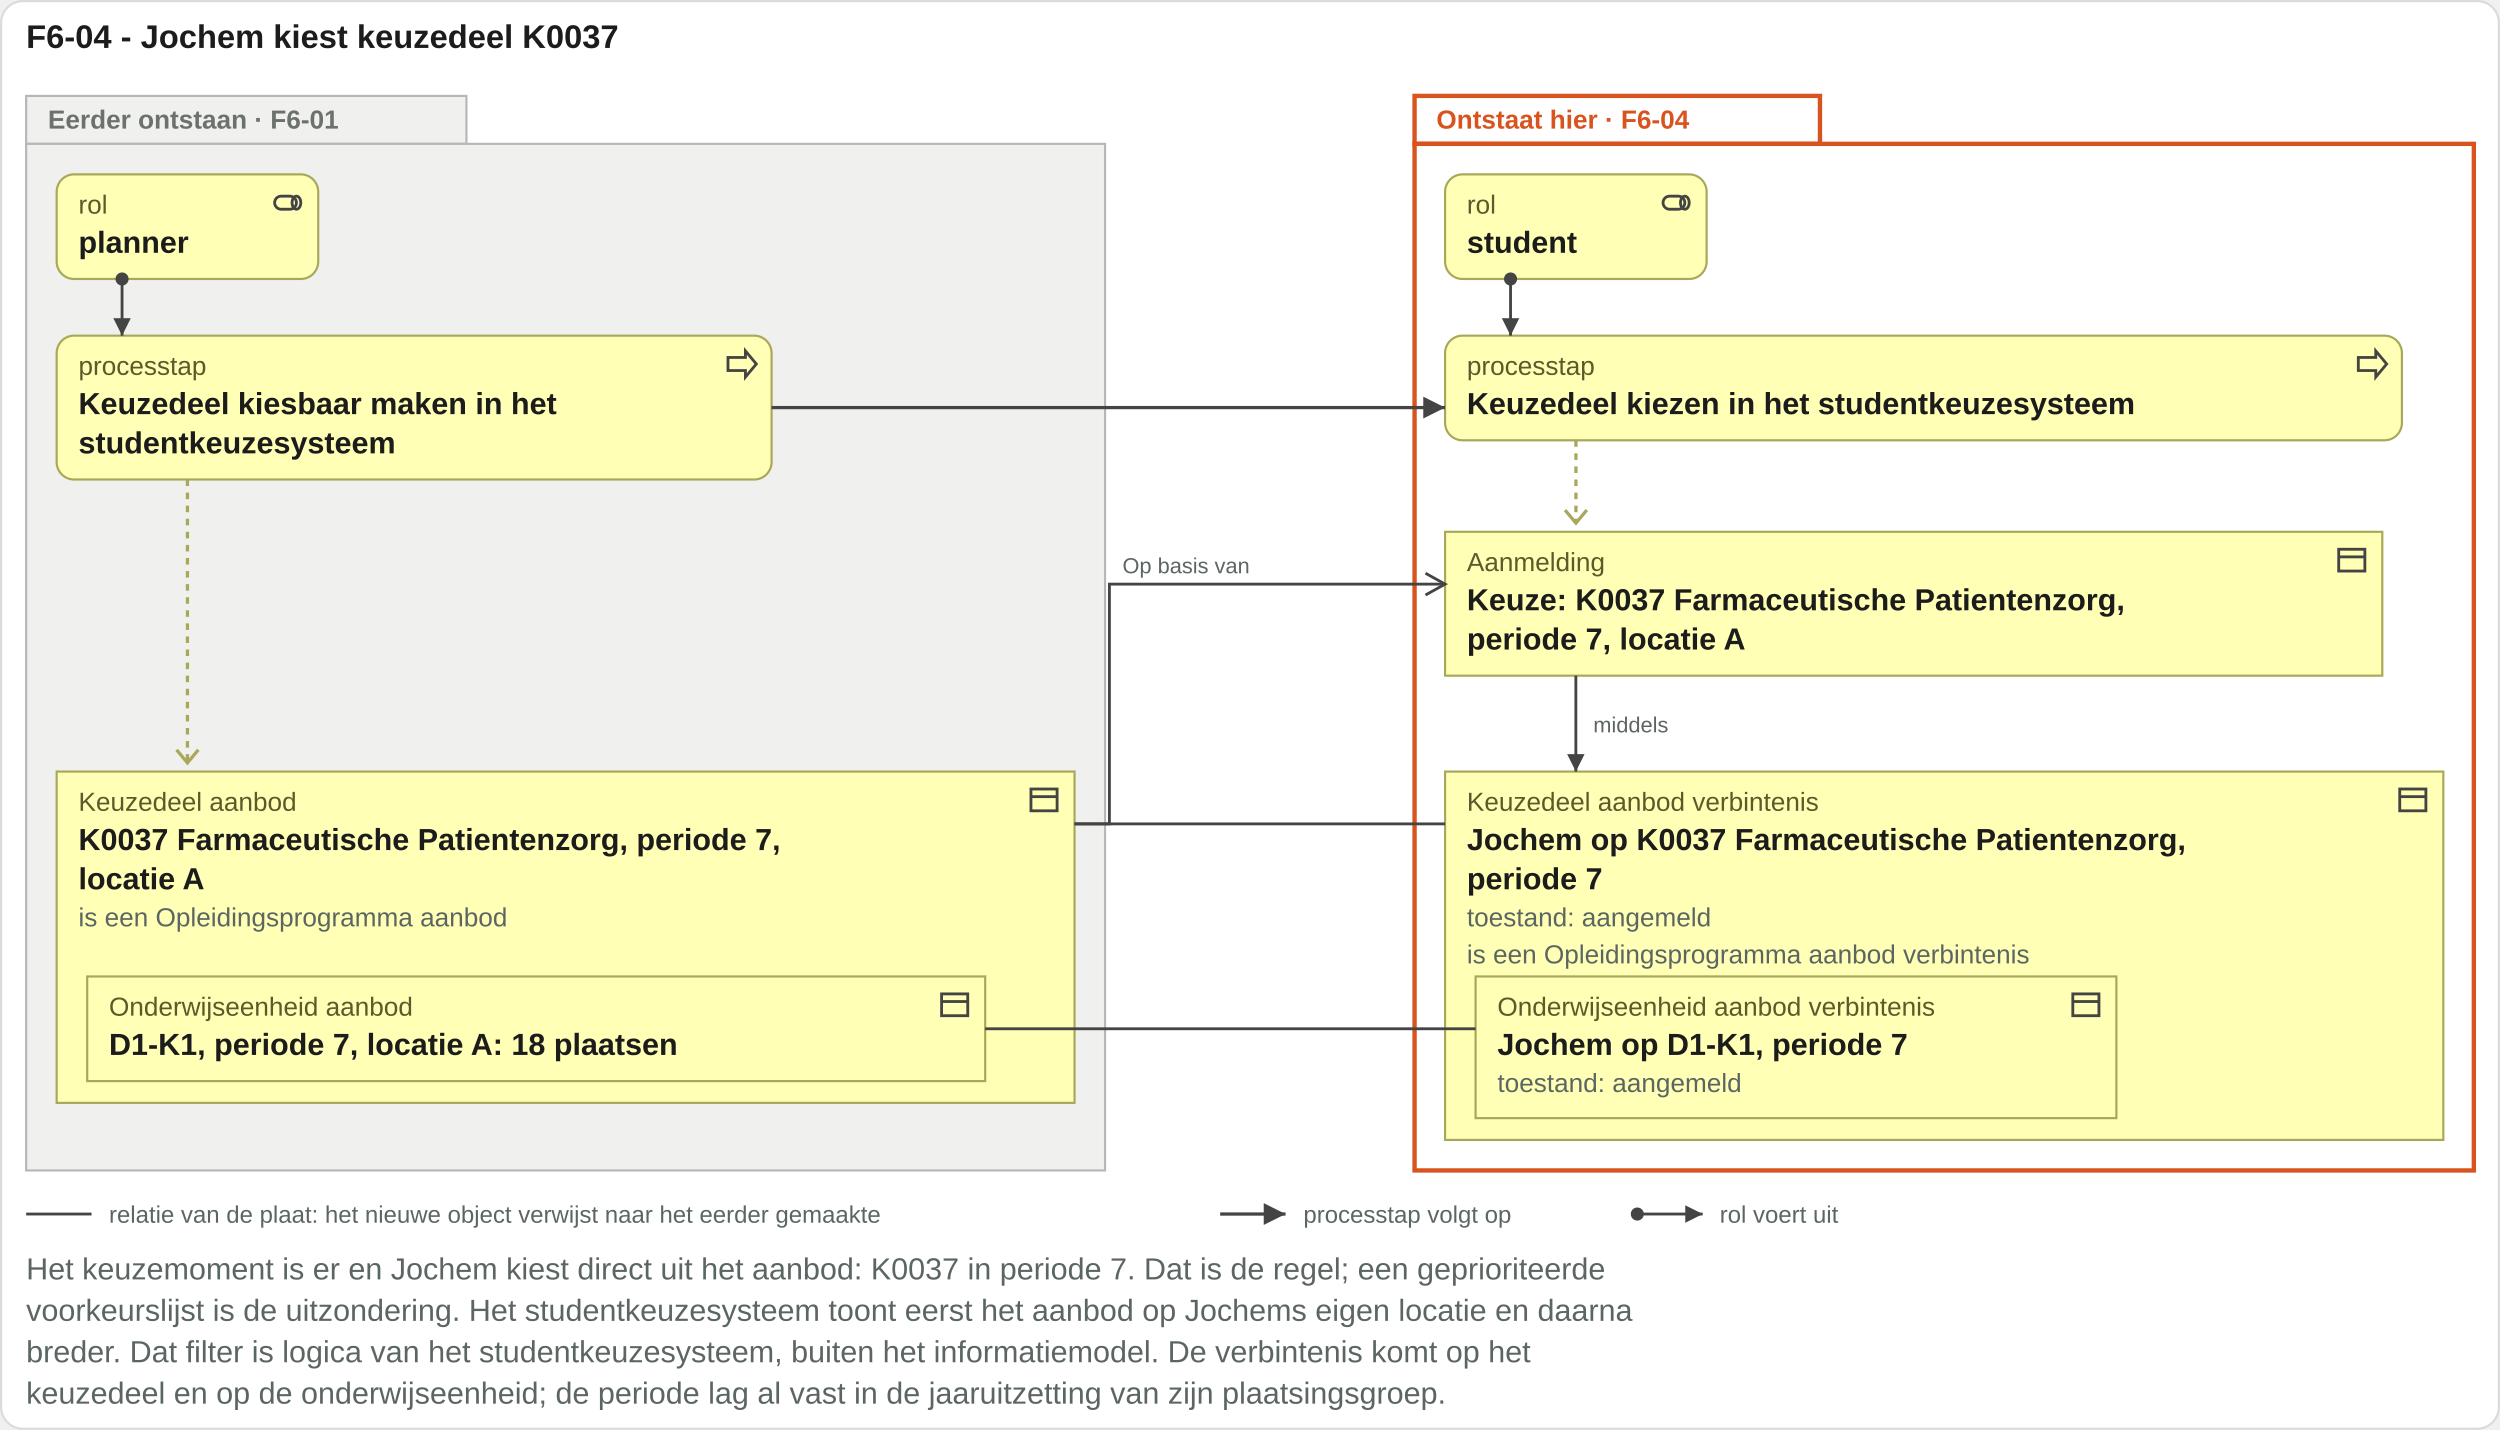
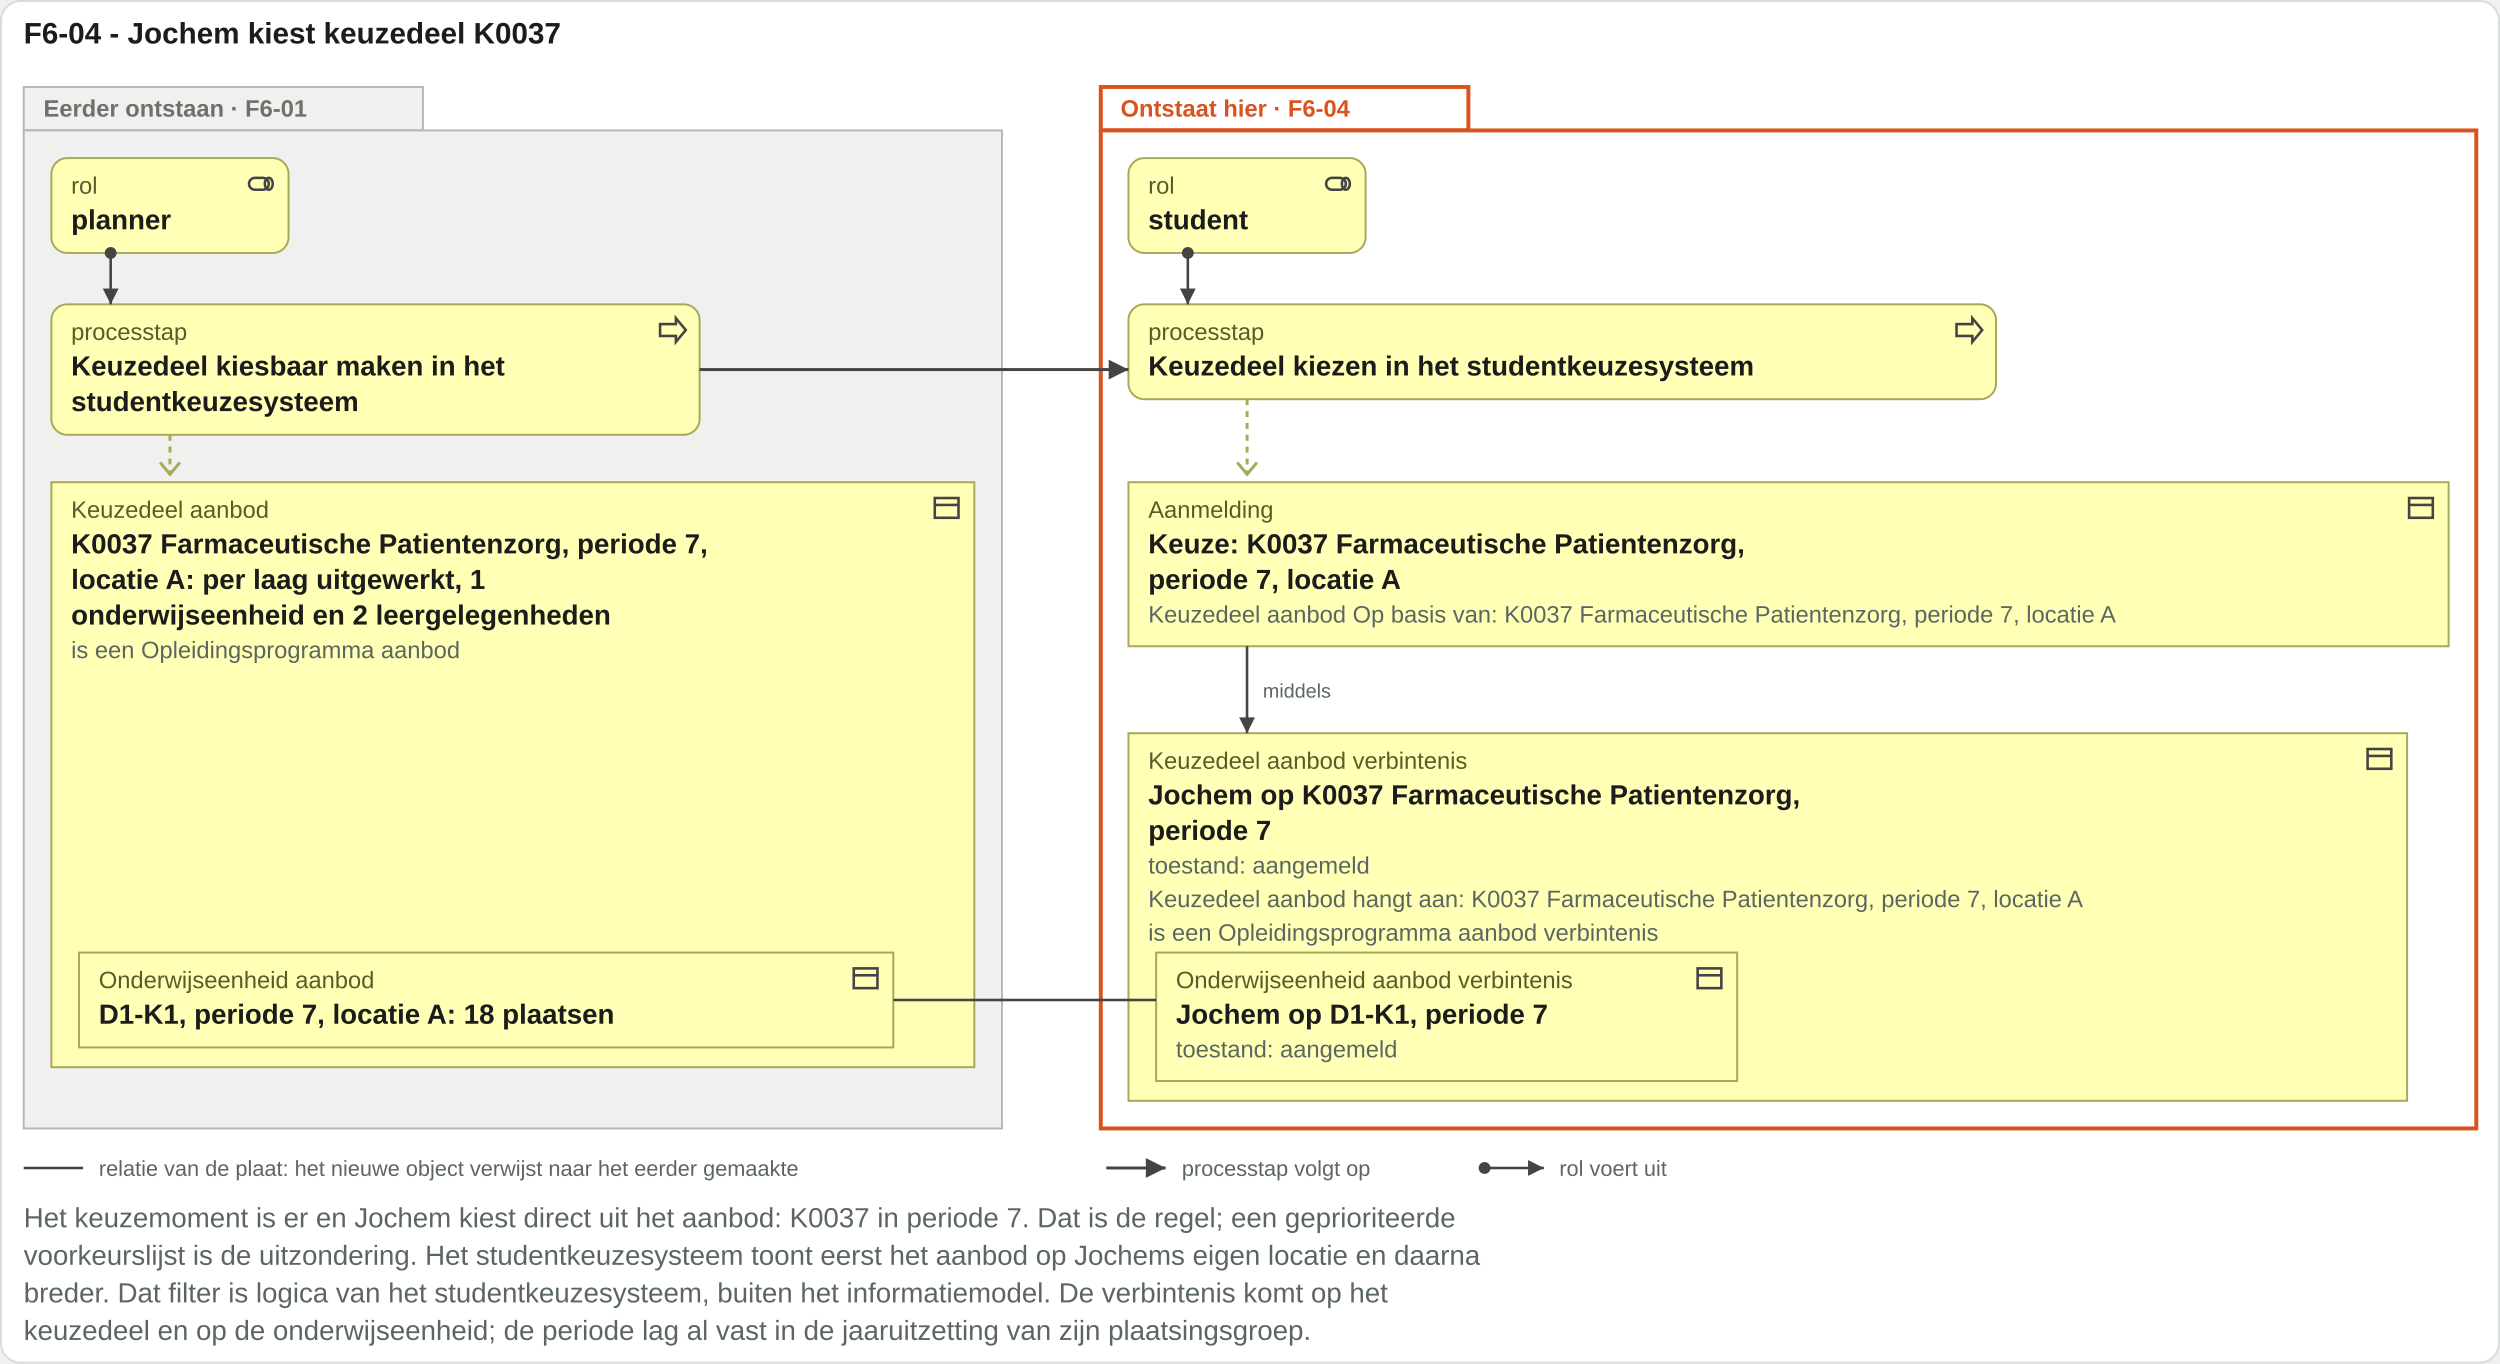
- <svg xmlns="http://www.w3.org/2000/svg" viewBox="0 0 1147 656" width="1147" height="656">
-   <rect x="0.5" y="0.5" width="1146" height="655" rx="10" fill="#ffffff" stroke="#d8ddda" />
+ <svg xmlns="http://www.w3.org/2000/svg" viewBox="0 0 1265 690" width="1265" height="690">
+   <rect x="0.5" y="0.5" width="1264" height="689" rx="10" fill="#ffffff" stroke="#d8ddda" />
  <text x="12" y="22" font-family="Arial, Helvetica, sans-serif" font-size="15" font-weight="bold" fill="#1c1c1c" text-anchor="start">F6-04 - Jochem kiest keuzedeel K0037</text>
  <rect x="12" y="44" width="202" height="22" fill="#f0f1ef" stroke="#b4b9b3" />
-   <rect class="vlak-eerder" x="12" y="66" width="495" height="471" fill="#f0f1ef" stroke="#b4b9b3" />
+   <rect class="vlak-eerder" x="12" y="66" width="495" height="505" fill="#f0f1ef" stroke="#b4b9b3" />
  <text x="22" y="59" font-family="Arial, Helvetica, sans-serif" font-size="12" font-weight="bold" fill="#6b726c" text-anchor="start">Eerder ontstaan · F6-01</text>
-   <rect x="649" y="44" width="186" height="22" fill="#ffffff" stroke="#d9531e" stroke-width="2" />
-   <rect class="vlak-hier" x="649" y="66" width="486" height="471" fill="#ffffff" stroke="#d9531e" stroke-width="2" />
-   <text x="659" y="59" font-family="Arial, Helvetica, sans-serif" font-size="12" font-weight="bold" fill="#d9531e" text-anchor="start">Ontstaat hier · F6-04</text>
+   <rect x="557" y="44" width="186" height="22" fill="#ffffff" stroke="#d9531e" stroke-width="2" />
+   <rect class="vlak-hier" x="557" y="66" width="696" height="505" fill="#ffffff" stroke="#d9531e" stroke-width="2" />
+   <text x="567" y="59" font-family="Arial, Helvetica, sans-serif" font-size="12" font-weight="bold" fill="#d9531e" text-anchor="start">Ontstaat hier · F6-04</text>
  <rect x="26" y="80" width="120" height="48" rx="8" fill="#ffffb5" stroke="#a8a85a" />
  <g transform="translate(124,85)" fill="none" stroke="#444" stroke-width="1.3">
    <rect x="2" y="5" width="10" height="6" rx="3" />
    <ellipse cx="12" cy="8" rx="2" ry="3" />
  </g>
  <text x="36" y="98" font-family="Arial, Helvetica, sans-serif" font-size="12" fill="#5a5a2a" text-anchor="start">rol</text>
  <text x="36" y="116" font-family="Arial, Helvetica, sans-serif" font-size="14" font-weight="bold" fill="#1c1c1c" text-anchor="start">planner</text>
  <rect x="26" y="154" width="328" height="66" rx="8" fill="#ffffb5" stroke="#a8a85a" />
  <g transform="translate(332,159)" fill="none" stroke="#444" stroke-width="1.3">
    <path d="M2 5h8V2l5 6-5 6v-3H2z" />
  </g>
  <text x="36" y="172" font-family="Arial, Helvetica, sans-serif" font-size="12" fill="#5a5a2a" text-anchor="start">processtap</text>
  <text x="36" y="190" font-family="Arial, Helvetica, sans-serif" font-size="14" font-weight="bold" fill="#1c1c1c" text-anchor="start">Keuzedeel kiesbaar maken in het</text>
  <text x="36" y="208" font-family="Arial, Helvetica, sans-serif" font-size="14" font-weight="bold" fill="#1c1c1c" text-anchor="start">studentkeuzesysteem</text>
  <path class="toewijzing" d="M56 128V154" stroke="#444" stroke-width="1.3" fill="none" />
  <circle cx="56" cy="128" r="3" fill="#444" />
  <path d="M56 154l-4 -8h8z" fill="#444" />
-   <rect x="663" y="80" width="120" height="48" rx="8" fill="#ffffb5" stroke="#a8a85a" />
-   <g transform="translate(761,85)" fill="none" stroke="#444" stroke-width="1.3">
+   <rect x="571" y="80" width="120" height="48" rx="8" fill="#ffffb5" stroke="#a8a85a" />
+   <g transform="translate(669,85)" fill="none" stroke="#444" stroke-width="1.3">
    <rect x="2" y="5" width="10" height="6" rx="3" />
    <ellipse cx="12" cy="8" rx="2" ry="3" />
  </g>
-   <text x="673" y="98" font-family="Arial, Helvetica, sans-serif" font-size="12" fill="#5a5a2a" text-anchor="start">rol</text>
-   <text x="673" y="116" font-family="Arial, Helvetica, sans-serif" font-size="14" font-weight="bold" fill="#1c1c1c" text-anchor="start">student</text>
-   <rect x="663" y="154" width="439" height="48" rx="8" fill="#ffffb5" stroke="#a8a85a" />
-   <g transform="translate(1080,159)" fill="none" stroke="#444" stroke-width="1.3">
+   <text x="581" y="98" font-family="Arial, Helvetica, sans-serif" font-size="12" fill="#5a5a2a" text-anchor="start">rol</text>
+   <text x="581" y="116" font-family="Arial, Helvetica, sans-serif" font-size="14" font-weight="bold" fill="#1c1c1c" text-anchor="start">student</text>
+   <rect x="571" y="154" width="439" height="48" rx="8" fill="#ffffb5" stroke="#a8a85a" />
+   <g transform="translate(988,159)" fill="none" stroke="#444" stroke-width="1.3">
    <path d="M2 5h8V2l5 6-5 6v-3H2z" />
  </g>
-   <text x="673" y="172" font-family="Arial, Helvetica, sans-serif" font-size="12" fill="#5a5a2a" text-anchor="start">processtap</text>
-   <text x="673" y="190" font-family="Arial, Helvetica, sans-serif" font-size="14" font-weight="bold" fill="#1c1c1c" text-anchor="start">Keuzedeel kiezen in het studentkeuzesysteem</text>
-   <path class="toewijzing" d="M693.04 128V154" stroke="#444" stroke-width="1.3" fill="none" />
-   <circle cx="693.04" cy="128" r="3" fill="#444" />
-   <path d="M693.04 154l-4 -8h8z" fill="#444" />
-   <path d="M86 220 V350" stroke="#a8a85a" stroke-width="1.5" stroke-dasharray="3 3" />
-   <path d="M81 344 l5 6 5 -6" fill="none" stroke="#a8a85a" stroke-width="1.5" />
-   <path d="M723.04 202 V240" stroke="#a8a85a" stroke-width="1.5" stroke-dasharray="3 3" />
-   <path d="M718.04 234 l5 6 5 -6" fill="none" stroke="#a8a85a" stroke-width="1.5" />
-   <path class="trigger" d="M354 187H663" stroke="#444" stroke-width="1.5" fill="none" />
-   <path d="M663 187l-10 -5v10z" fill="#444" />
-   <rect x="26" y="354" width="467" height="152" rx="0" fill="#ffffb5" stroke="#a8a85a" />
-   <g transform="translate(471,359)" fill="none" stroke="#444" stroke-width="1.3">
+   <text x="581" y="172" font-family="Arial, Helvetica, sans-serif" font-size="12" fill="#5a5a2a" text-anchor="start">processtap</text>
+   <text x="581" y="190" font-family="Arial, Helvetica, sans-serif" font-size="14" font-weight="bold" fill="#1c1c1c" text-anchor="start">Keuzedeel kiezen in het studentkeuzesysteem</text>
+   <path class="toewijzing" d="M601.04 128V154" stroke="#444" stroke-width="1.3" fill="none" />
+   <circle cx="601.04" cy="128" r="3" fill="#444" />
+   <path d="M601.04 154l-4 -8h8z" fill="#444" />
+   <path d="M86 220 V240" stroke="#a8a85a" stroke-width="1.5" stroke-dasharray="3 3" />
+   <path d="M81 234 l5 6 5 -6" fill="none" stroke="#a8a85a" stroke-width="1.5" />
+   <path d="M631.04 202 V240" stroke="#a8a85a" stroke-width="1.5" stroke-dasharray="3 3" />
+   <path d="M626.04 234 l5 6 5 -6" fill="none" stroke="#a8a85a" stroke-width="1.5" />
+   <path class="trigger" d="M354 187H571" stroke="#444" stroke-width="1.5" fill="none" />
+   <path d="M571 187l-10 -5v10z" fill="#444" />
+   <rect x="26" y="244" width="467" height="296" rx="0" fill="#ffffb5" stroke="#a8a85a" />
+   <g transform="translate(471,249)" fill="none" stroke="#444" stroke-width="1.3">
    <rect x="2" y="3" width="12" height="10" />
    <path d="M2 6.5h12" />
  </g>
-   <text x="36" y="372" font-family="Arial, Helvetica, sans-serif" font-size="12" fill="#5a5a2a" text-anchor="start">Keuzedeel aanbod</text>
-   <text x="36" y="390" font-family="Arial, Helvetica, sans-serif" font-size="14" font-weight="bold" fill="#1c1c1c" text-anchor="start">K0037 Farmaceutische Patientenzorg, periode 7,</text>
-   <text x="36" y="408" font-family="Arial, Helvetica, sans-serif" font-size="14" font-weight="bold" fill="#1c1c1c" text-anchor="start">locatie A</text>
-   <text x="36" y="425" font-family="Arial, Helvetica, sans-serif" font-size="12" fill="#5b6663" text-anchor="start">is een Opleidingsprogramma aanbod</text>
-   <rect x="40" y="448" width="412" height="48" rx="0" fill="#ffffb5" stroke="#a8a85a" />
-   <g transform="translate(430,453)" fill="none" stroke="#444" stroke-width="1.3">
+   <text x="36" y="262" font-family="Arial, Helvetica, sans-serif" font-size="12" fill="#5a5a2a" text-anchor="start">Keuzedeel aanbod</text>
+   <text x="36" y="280" font-family="Arial, Helvetica, sans-serif" font-size="14" font-weight="bold" fill="#1c1c1c" text-anchor="start">K0037 Farmaceutische Patientenzorg, periode 7,</text>
+   <text x="36" y="298" font-family="Arial, Helvetica, sans-serif" font-size="14" font-weight="bold" fill="#1c1c1c" text-anchor="start">locatie A: per laag uitgewerkt, 1</text>
+   <text x="36" y="316" font-family="Arial, Helvetica, sans-serif" font-size="14" font-weight="bold" fill="#1c1c1c" text-anchor="start">onderwijseenheid en 2 leergelegenheden</text>
+   <text x="36" y="333" font-family="Arial, Helvetica, sans-serif" font-size="12" fill="#5b6663" text-anchor="start">is een Opleidingsprogramma aanbod</text>
+   <rect x="40" y="482" width="412" height="48" rx="0" fill="#ffffb5" stroke="#a8a85a" />
+   <g transform="translate(430,487)" fill="none" stroke="#444" stroke-width="1.3">
    <rect x="2" y="3" width="12" height="10" />
    <path d="M2 6.5h12" />
  </g>
-   <text x="50" y="466" font-family="Arial, Helvetica, sans-serif" font-size="12" fill="#5a5a2a" text-anchor="start">Onderwijseenheid aanbod</text>
-   <text x="50" y="484" font-family="Arial, Helvetica, sans-serif" font-size="14" font-weight="bold" fill="#1c1c1c" text-anchor="start">D1-K1, periode 7, locatie A: 18 plaatsen</text>
-   <rect x="663" y="244" width="430" height="66" rx="0" fill="#ffffb5" stroke="#a8a85a" />
-   <g transform="translate(1071,249)" fill="none" stroke="#444" stroke-width="1.3">
+   <text x="50" y="500" font-family="Arial, Helvetica, sans-serif" font-size="12" fill="#5a5a2a" text-anchor="start">Onderwijseenheid aanbod</text>
+   <text x="50" y="518" font-family="Arial, Helvetica, sans-serif" font-size="14" font-weight="bold" fill="#1c1c1c" text-anchor="start">D1-K1, periode 7, locatie A: 18 plaatsen</text>
+   <rect x="571" y="244" width="668" height="83" rx="0" fill="#ffffb5" stroke="#a8a85a" />
+   <g transform="translate(1217,249)" fill="none" stroke="#444" stroke-width="1.3">
    <rect x="2" y="3" width="12" height="10" />
    <path d="M2 6.5h12" />
  </g>
-   <text x="673" y="262" font-family="Arial, Helvetica, sans-serif" font-size="12" fill="#5a5a2a" text-anchor="start">Aanmelding</text>
-   <text x="673" y="280" font-family="Arial, Helvetica, sans-serif" font-size="14" font-weight="bold" fill="#1c1c1c" text-anchor="start">Keuze: K0037 Farmaceutische Patientenzorg,</text>
-   <text x="673" y="298" font-family="Arial, Helvetica, sans-serif" font-size="14" font-weight="bold" fill="#1c1c1c" text-anchor="start">periode 7, locatie A</text>
-   <rect x="663" y="354" width="458" height="169" rx="0" fill="#ffffb5" stroke="#a8a85a" />
-   <g transform="translate(1099,359)" fill="none" stroke="#444" stroke-width="1.3">
+   <text x="581" y="262" font-family="Arial, Helvetica, sans-serif" font-size="12" fill="#5a5a2a" text-anchor="start">Aanmelding</text>
+   <text x="581" y="280" font-family="Arial, Helvetica, sans-serif" font-size="14" font-weight="bold" fill="#1c1c1c" text-anchor="start">Keuze: K0037 Farmaceutische Patientenzorg,</text>
+   <text x="581" y="298" font-family="Arial, Helvetica, sans-serif" font-size="14" font-weight="bold" fill="#1c1c1c" text-anchor="start">periode 7, locatie A</text>
+   <text x="581" y="315" font-family="Arial, Helvetica, sans-serif" font-size="12" fill="#5b6663" text-anchor="start">Keuzedeel aanbod Op basis van: K0037 Farmaceutische Patientenzorg, periode 7, locatie A</text>
+   <rect x="571" y="371" width="647" height="186" rx="0" fill="#ffffb5" stroke="#a8a85a" />
+   <g transform="translate(1196,376)" fill="none" stroke="#444" stroke-width="1.3">
    <rect x="2" y="3" width="12" height="10" />
    <path d="M2 6.5h12" />
  </g>
-   <text x="673" y="372" font-family="Arial, Helvetica, sans-serif" font-size="12" fill="#5a5a2a" text-anchor="start">Keuzedeel aanbod verbintenis</text>
-   <text x="673" y="390" font-family="Arial, Helvetica, sans-serif" font-size="14" font-weight="bold" fill="#1c1c1c" text-anchor="start">Jochem op K0037 Farmaceutische Patientenzorg,</text>
-   <text x="673" y="408" font-family="Arial, Helvetica, sans-serif" font-size="14" font-weight="bold" fill="#1c1c1c" text-anchor="start">periode 7</text>
-   <text x="673" y="425" font-family="Arial, Helvetica, sans-serif" font-size="12" fill="#5b6663" text-anchor="start">toestand: aangemeld</text>
-   <text x="673" y="442" font-family="Arial, Helvetica, sans-serif" font-size="12" fill="#5b6663" text-anchor="start">is een Opleidingsprogramma aanbod verbintenis</text>
-   <rect x="677" y="448" width="294" height="65" rx="0" fill="#ffffb5" stroke="#a8a85a" />
-   <g transform="translate(949,453)" fill="none" stroke="#444" stroke-width="1.3">
+   <text x="581" y="389" font-family="Arial, Helvetica, sans-serif" font-size="12" fill="#5a5a2a" text-anchor="start">Keuzedeel aanbod verbintenis</text>
+   <text x="581" y="407" font-family="Arial, Helvetica, sans-serif" font-size="14" font-weight="bold" fill="#1c1c1c" text-anchor="start">Jochem op K0037 Farmaceutische Patientenzorg,</text>
+   <text x="581" y="425" font-family="Arial, Helvetica, sans-serif" font-size="14" font-weight="bold" fill="#1c1c1c" text-anchor="start">periode 7</text>
+   <text x="581" y="442" font-family="Arial, Helvetica, sans-serif" font-size="12" fill="#5b6663" text-anchor="start">toestand: aangemeld</text>
+   <text x="581" y="459" font-family="Arial, Helvetica, sans-serif" font-size="12" fill="#5b6663" text-anchor="start">Keuzedeel aanbod hangt aan: K0037 Farmaceutische Patientenzorg, periode 7, locatie A</text>
+   <text x="581" y="476" font-family="Arial, Helvetica, sans-serif" font-size="12" fill="#5b6663" text-anchor="start">is een Opleidingsprogramma aanbod verbintenis</text>
+   <rect x="585" y="482" width="294" height="65" rx="0" fill="#ffffb5" stroke="#a8a85a" />
+   <g transform="translate(857,487)" fill="none" stroke="#444" stroke-width="1.3">
    <rect x="2" y="3" width="12" height="10" />
    <path d="M2 6.5h12" />
  </g>
-   <text x="687" y="466" font-family="Arial, Helvetica, sans-serif" font-size="12" fill="#5a5a2a" text-anchor="start">Onderwijseenheid aanbod verbintenis</text>
-   <text x="687" y="484" font-family="Arial, Helvetica, sans-serif" font-size="14" font-weight="bold" fill="#1c1c1c" text-anchor="start">Jochem op D1-K1, periode 7</text>
-   <text x="687" y="501" font-family="Arial, Helvetica, sans-serif" font-size="12" fill="#5b6663" text-anchor="start">toestand: aangemeld</text>
-   <path d="M723 310V354" stroke="#444" stroke-width="1.3" fill="none" />
-   <path d="M723 354l-4 -8h8z" fill="#444" />
-   <text x="731" y="336" font-family="Arial, Helvetica, sans-serif" font-size="10" fill="#5b6663" text-anchor="start">middels</text>
-   <path class="herkomstlijn" d="M493 378H509V268H663" stroke="#444" stroke-width="1.3" fill="none" />
-   <path d="M654 263L663 268L654 273" fill="none" stroke="#444" stroke-width="1.3" />
-   <text x="515" y="263" font-family="Arial, Helvetica, sans-serif" font-size="10" fill="#5b6663" text-anchor="start">Op basis van</text>
-   <path class="herkomstlijn" d="M493 378H519V378H663" stroke="#444" stroke-width="1.3" fill="none" />
-   <path class="herkomstlijn" d="M452 472H529V472H677" stroke="#444" stroke-width="1.3" fill="none" />
-   <path d="M12 557H42" stroke="#444" stroke-width="1.3" />
-   <text x="50" y="561" font-family="Arial, Helvetica, sans-serif" font-size="11" fill="#5b6663" text-anchor="start">relatie van de plaat: het nieuwe object verwijst naar het eerder gemaakte</text>
-   <path d="M559.8 557H589.8" stroke="#444" stroke-width="1.5" />
-   <path d="M589.8 557l-10 -5v10z" fill="#444" />
-   <text x="598" y="561" font-family="Arial, Helvetica, sans-serif" font-size="11" fill="#5b6663" text-anchor="start">processtap volgt op</text>
-   <circle cx="751.2" cy="557" r="3" fill="#444" />
-   <path d="M751.2 557H781.2" stroke="#444" stroke-width="1.3" />
-   <path d="M781.2 557l-8 -4v8z" fill="#444" />
-   <text x="789" y="561" font-family="Arial, Helvetica, sans-serif" font-size="11" fill="#5b6663" text-anchor="start">rol voert uit</text>
-   <text x="12" y="587" font-family="Arial, Helvetica, sans-serif" font-size="14" fill="#5b6663" text-anchor="start">Het keuzemoment is er en Jochem kiest direct uit het aanbod: K0037 in periode 7. Dat is de regel; een geprioriteerde</text>
-   <text x="12" y="606" font-family="Arial, Helvetica, sans-serif" font-size="14" fill="#5b6663" text-anchor="start">voorkeurslijst is de uitzondering. Het studentkeuzesysteem toont eerst het aanbod op Jochems eigen locatie en daarna</text>
-   <text x="12" y="625" font-family="Arial, Helvetica, sans-serif" font-size="14" fill="#5b6663" text-anchor="start">breder. Dat filter is logica van het studentkeuzesysteem, buiten het informatiemodel. De verbintenis komt op het</text>
-   <text x="12" y="644" font-family="Arial, Helvetica, sans-serif" font-size="14" fill="#5b6663" text-anchor="start">keuzedeel en op de onderwijseenheid; de periode lag al vast in de jaaruitzetting van zijn plaatsingsgroep.</text>
+   <text x="595" y="500" font-family="Arial, Helvetica, sans-serif" font-size="12" fill="#5a5a2a" text-anchor="start">Onderwijseenheid aanbod verbintenis</text>
+   <text x="595" y="518" font-family="Arial, Helvetica, sans-serif" font-size="14" font-weight="bold" fill="#1c1c1c" text-anchor="start">Jochem op D1-K1, periode 7</text>
+   <text x="595" y="535" font-family="Arial, Helvetica, sans-serif" font-size="12" fill="#5b6663" text-anchor="start">toestand: aangemeld</text>
+   <path d="M631 327V371" stroke="#444" stroke-width="1.3" fill="none" />
+   <path d="M631 371l-4 -8h8z" fill="#444" />
+   <text x="639" y="353" font-family="Arial, Helvetica, sans-serif" font-size="10" fill="#5b6663" text-anchor="start">middels</text>
+   <path class="herkomstlijn" d="M452 506H509V506H585" stroke="#444" stroke-width="1.3" fill="none" />
+   <path d="M12 591H42" stroke="#444" stroke-width="1.3" />
+   <text x="50" y="595" font-family="Arial, Helvetica, sans-serif" font-size="11" fill="#5b6663" text-anchor="start">relatie van de plaat: het nieuwe object verwijst naar het eerder gemaakte</text>
+   <path d="M559.8 591H589.8" stroke="#444" stroke-width="1.5" />
+   <path d="M589.8 591l-10 -5v10z" fill="#444" />
+   <text x="598" y="595" font-family="Arial, Helvetica, sans-serif" font-size="11" fill="#5b6663" text-anchor="start">processtap volgt op</text>
+   <circle cx="751.2" cy="591" r="3" fill="#444" />
+   <path d="M751.2 591H781.2" stroke="#444" stroke-width="1.3" />
+   <path d="M781.2 591l-8 -4v8z" fill="#444" />
+   <text x="789" y="595" font-family="Arial, Helvetica, sans-serif" font-size="11" fill="#5b6663" text-anchor="start">rol voert uit</text>
+   <text x="12" y="621" font-family="Arial, Helvetica, sans-serif" font-size="14" fill="#5b6663" text-anchor="start">Het keuzemoment is er en Jochem kiest direct uit het aanbod: K0037 in periode 7. Dat is de regel; een geprioriteerde</text>
+   <text x="12" y="640" font-family="Arial, Helvetica, sans-serif" font-size="14" fill="#5b6663" text-anchor="start">voorkeurslijst is de uitzondering. Het studentkeuzesysteem toont eerst het aanbod op Jochems eigen locatie en daarna</text>
+   <text x="12" y="659" font-family="Arial, Helvetica, sans-serif" font-size="14" fill="#5b6663" text-anchor="start">breder. Dat filter is logica van het studentkeuzesysteem, buiten het informatiemodel. De verbintenis komt op het</text>
+   <text x="12" y="678" font-family="Arial, Helvetica, sans-serif" font-size="14" fill="#5b6663" text-anchor="start">keuzedeel en op de onderwijseenheid; de periode lag al vast in de jaaruitzetting van zijn plaatsingsgroep.</text>
</svg>
